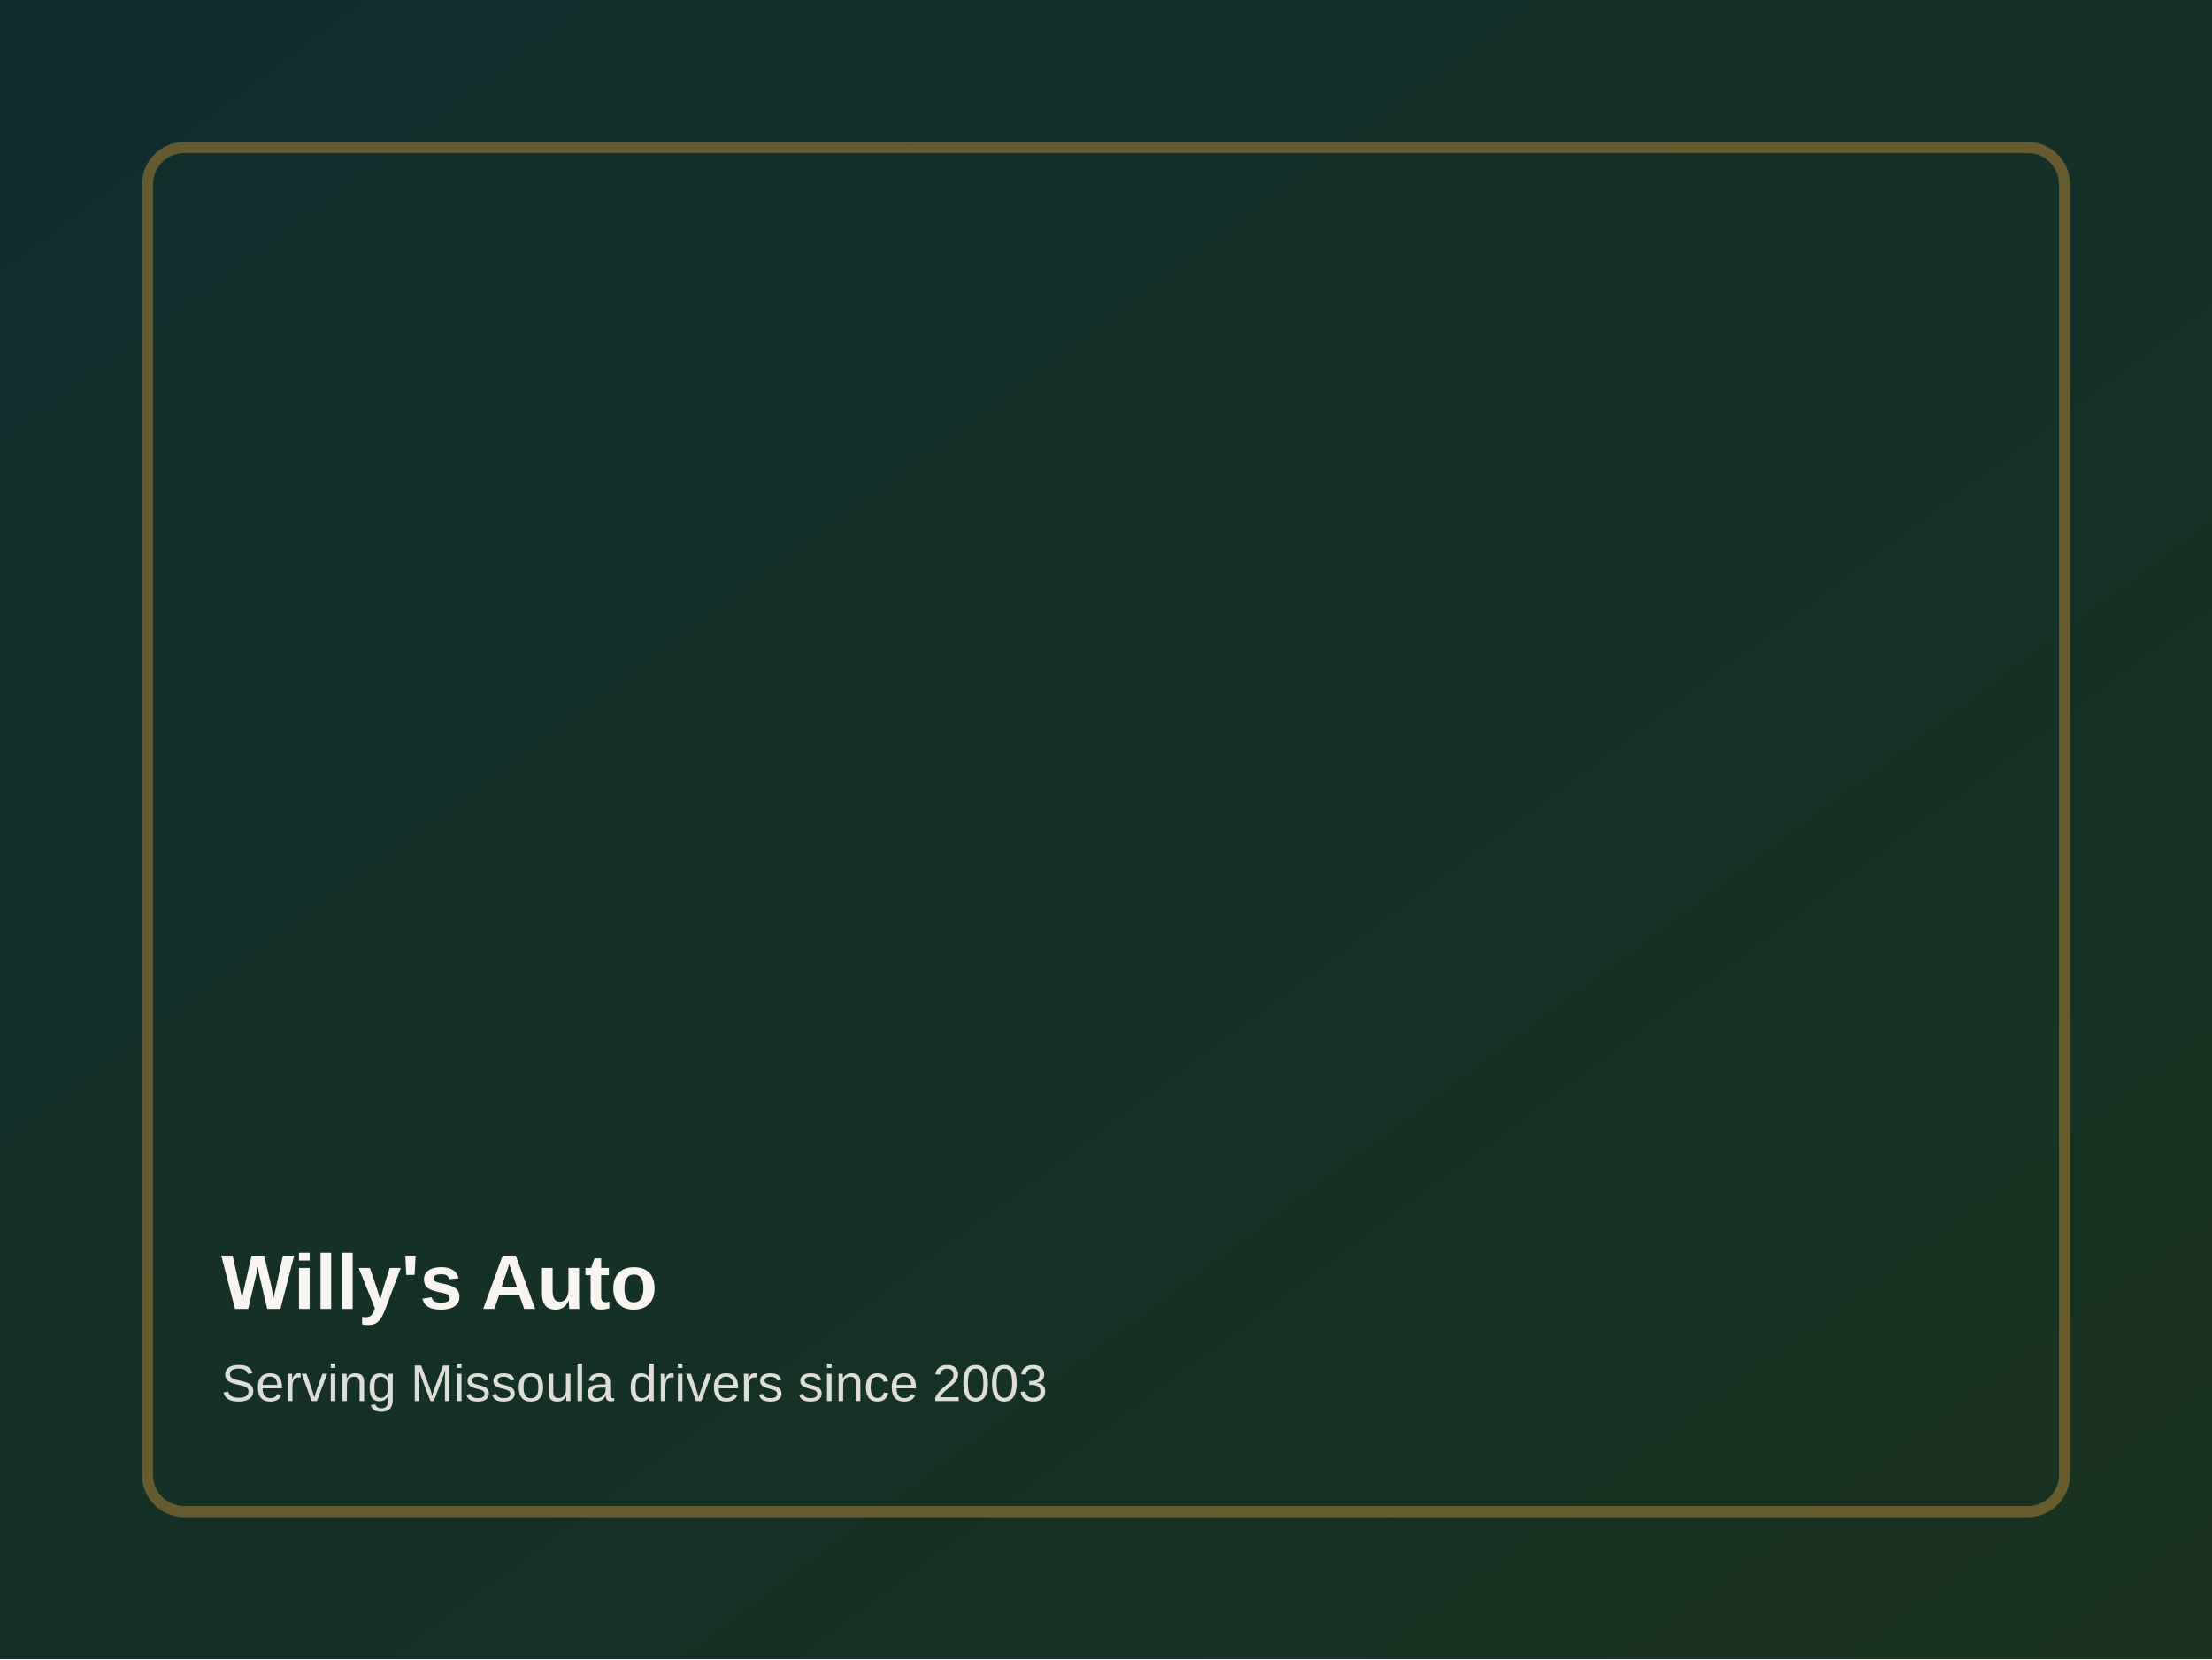
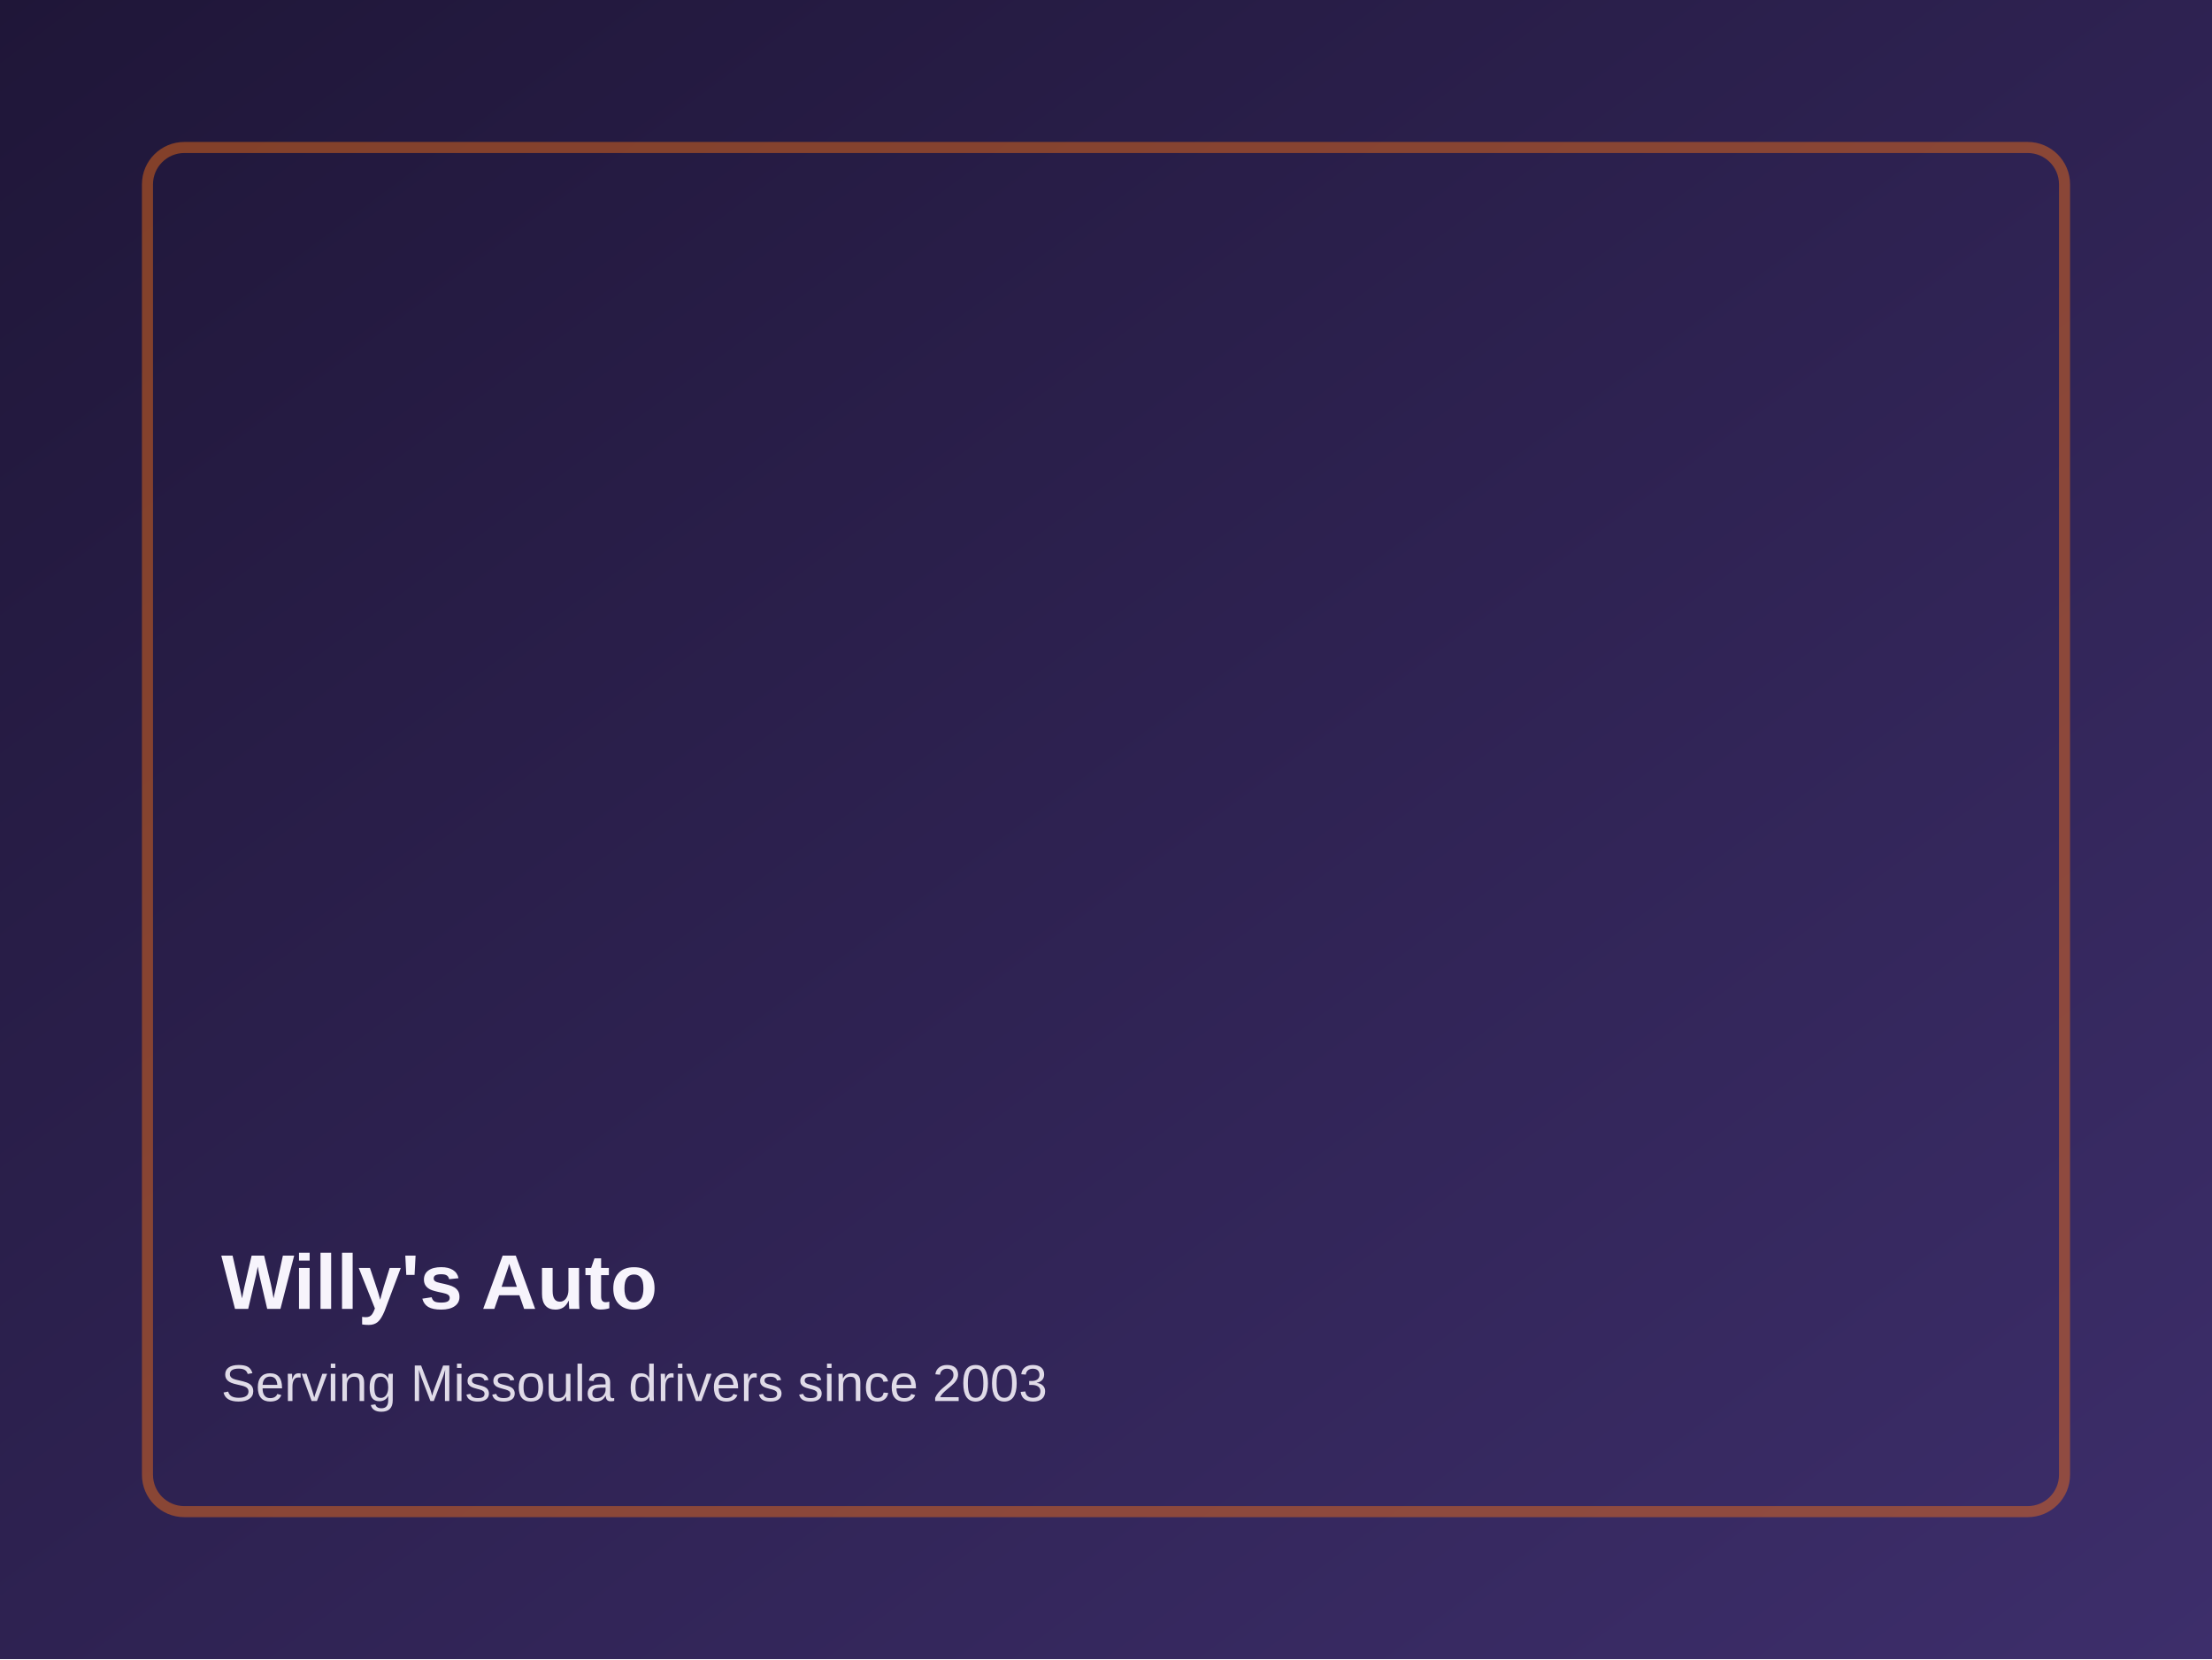
<svg xmlns="http://www.w3.org/2000/svg" viewBox="0 0 1200 900" role="img" aria-labelledby="title desc">
  <defs>
    <linearGradient id="bg" x1="0" y1="0" x2="1" y2="1">
-       <stop offset="0%" stop-color="#0F2D2D" />
-       <stop offset="100%" stop-color="#1A3320" />
+       <stop offset="0%" stop-color="#1f1638" />
+       <stop offset="100%" stop-color="#3d2e6b" />
    </linearGradient>
  </defs>
  <rect width="1200" height="900" fill="url(#bg)" />
-   <rect x="80" y="80" width="1040" height="740" rx="20" fill="none" stroke="#C9913A" stroke-opacity="0.45" stroke-width="6" />
-   <text x="120" y="710" fill="#F8F5F0" font-family="Barlow, Arial, sans-serif" font-size="42" font-weight="700">
+   <rect x="80" y="80" width="1040" height="740" rx="20" fill="none" stroke="#f97316" stroke-opacity="0.45" stroke-width="6" />
+   <text x="120" y="710" fill="#f7f4fc" font-family="Barlow, Arial, sans-serif" font-size="42" font-weight="700">
    Willy's Auto
  </text>
-   <text x="120" y="760" fill="#F8F5F0" fill-opacity="0.88" font-family="Barlow, Arial, sans-serif" font-size="28">
+   <text x="120" y="760" fill="#f7f4fc" fill-opacity="0.88" font-family="Barlow, Arial, sans-serif" font-size="28">
    Serving Missoula drivers since 2003
  </text>
</svg>
